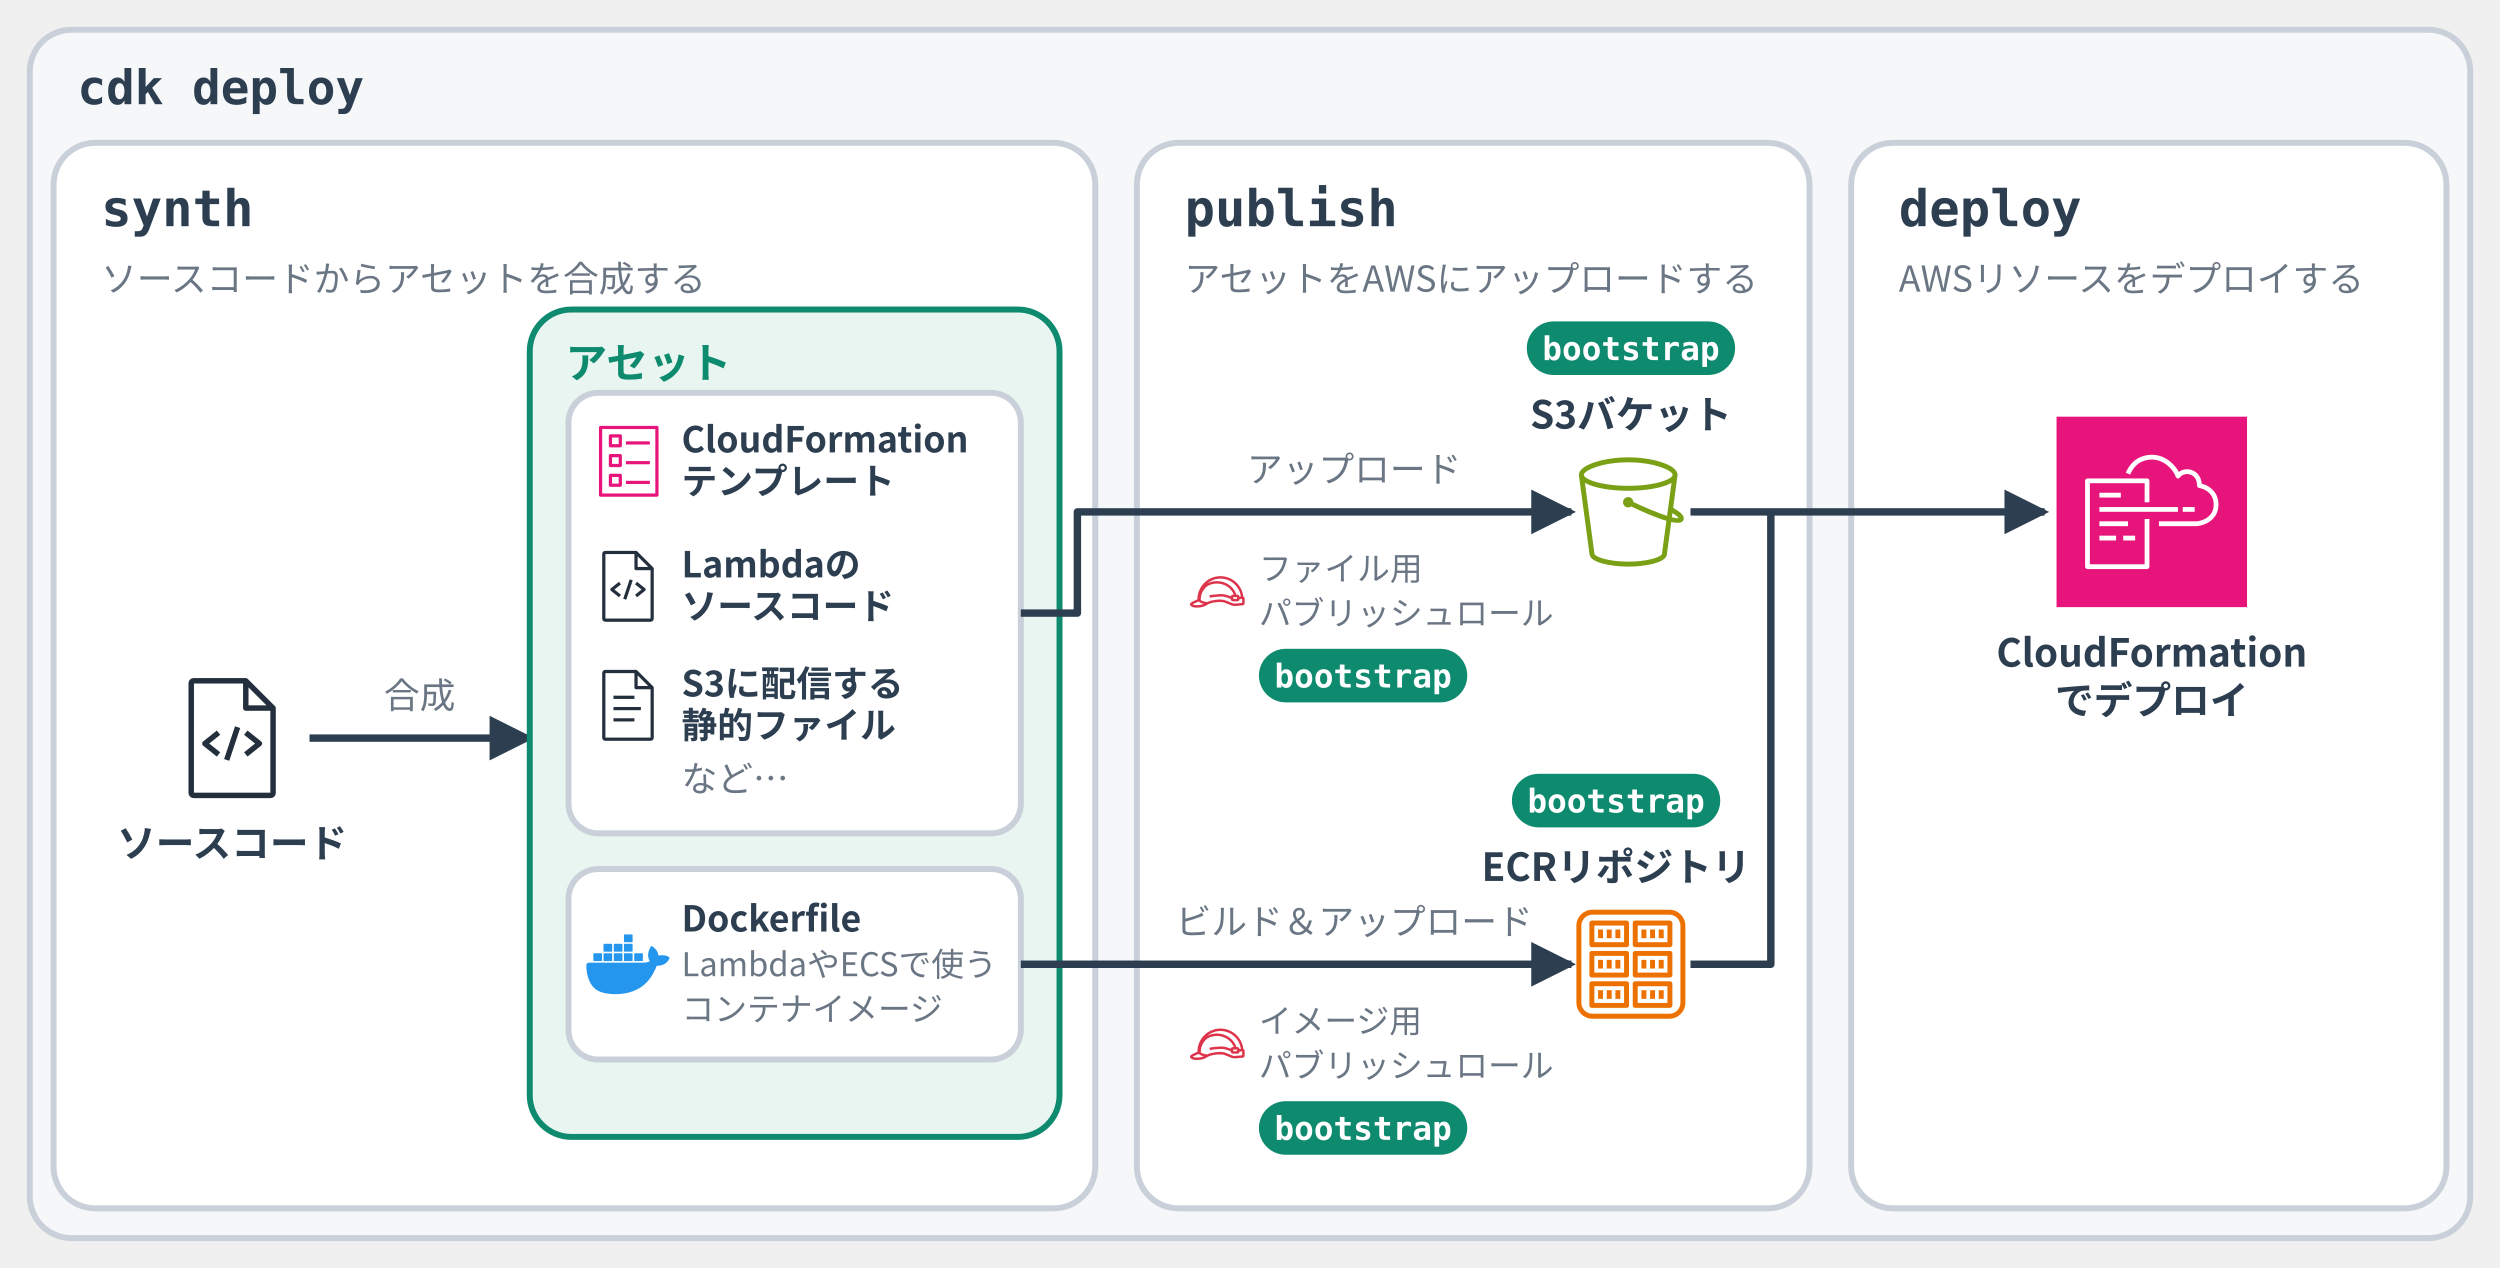
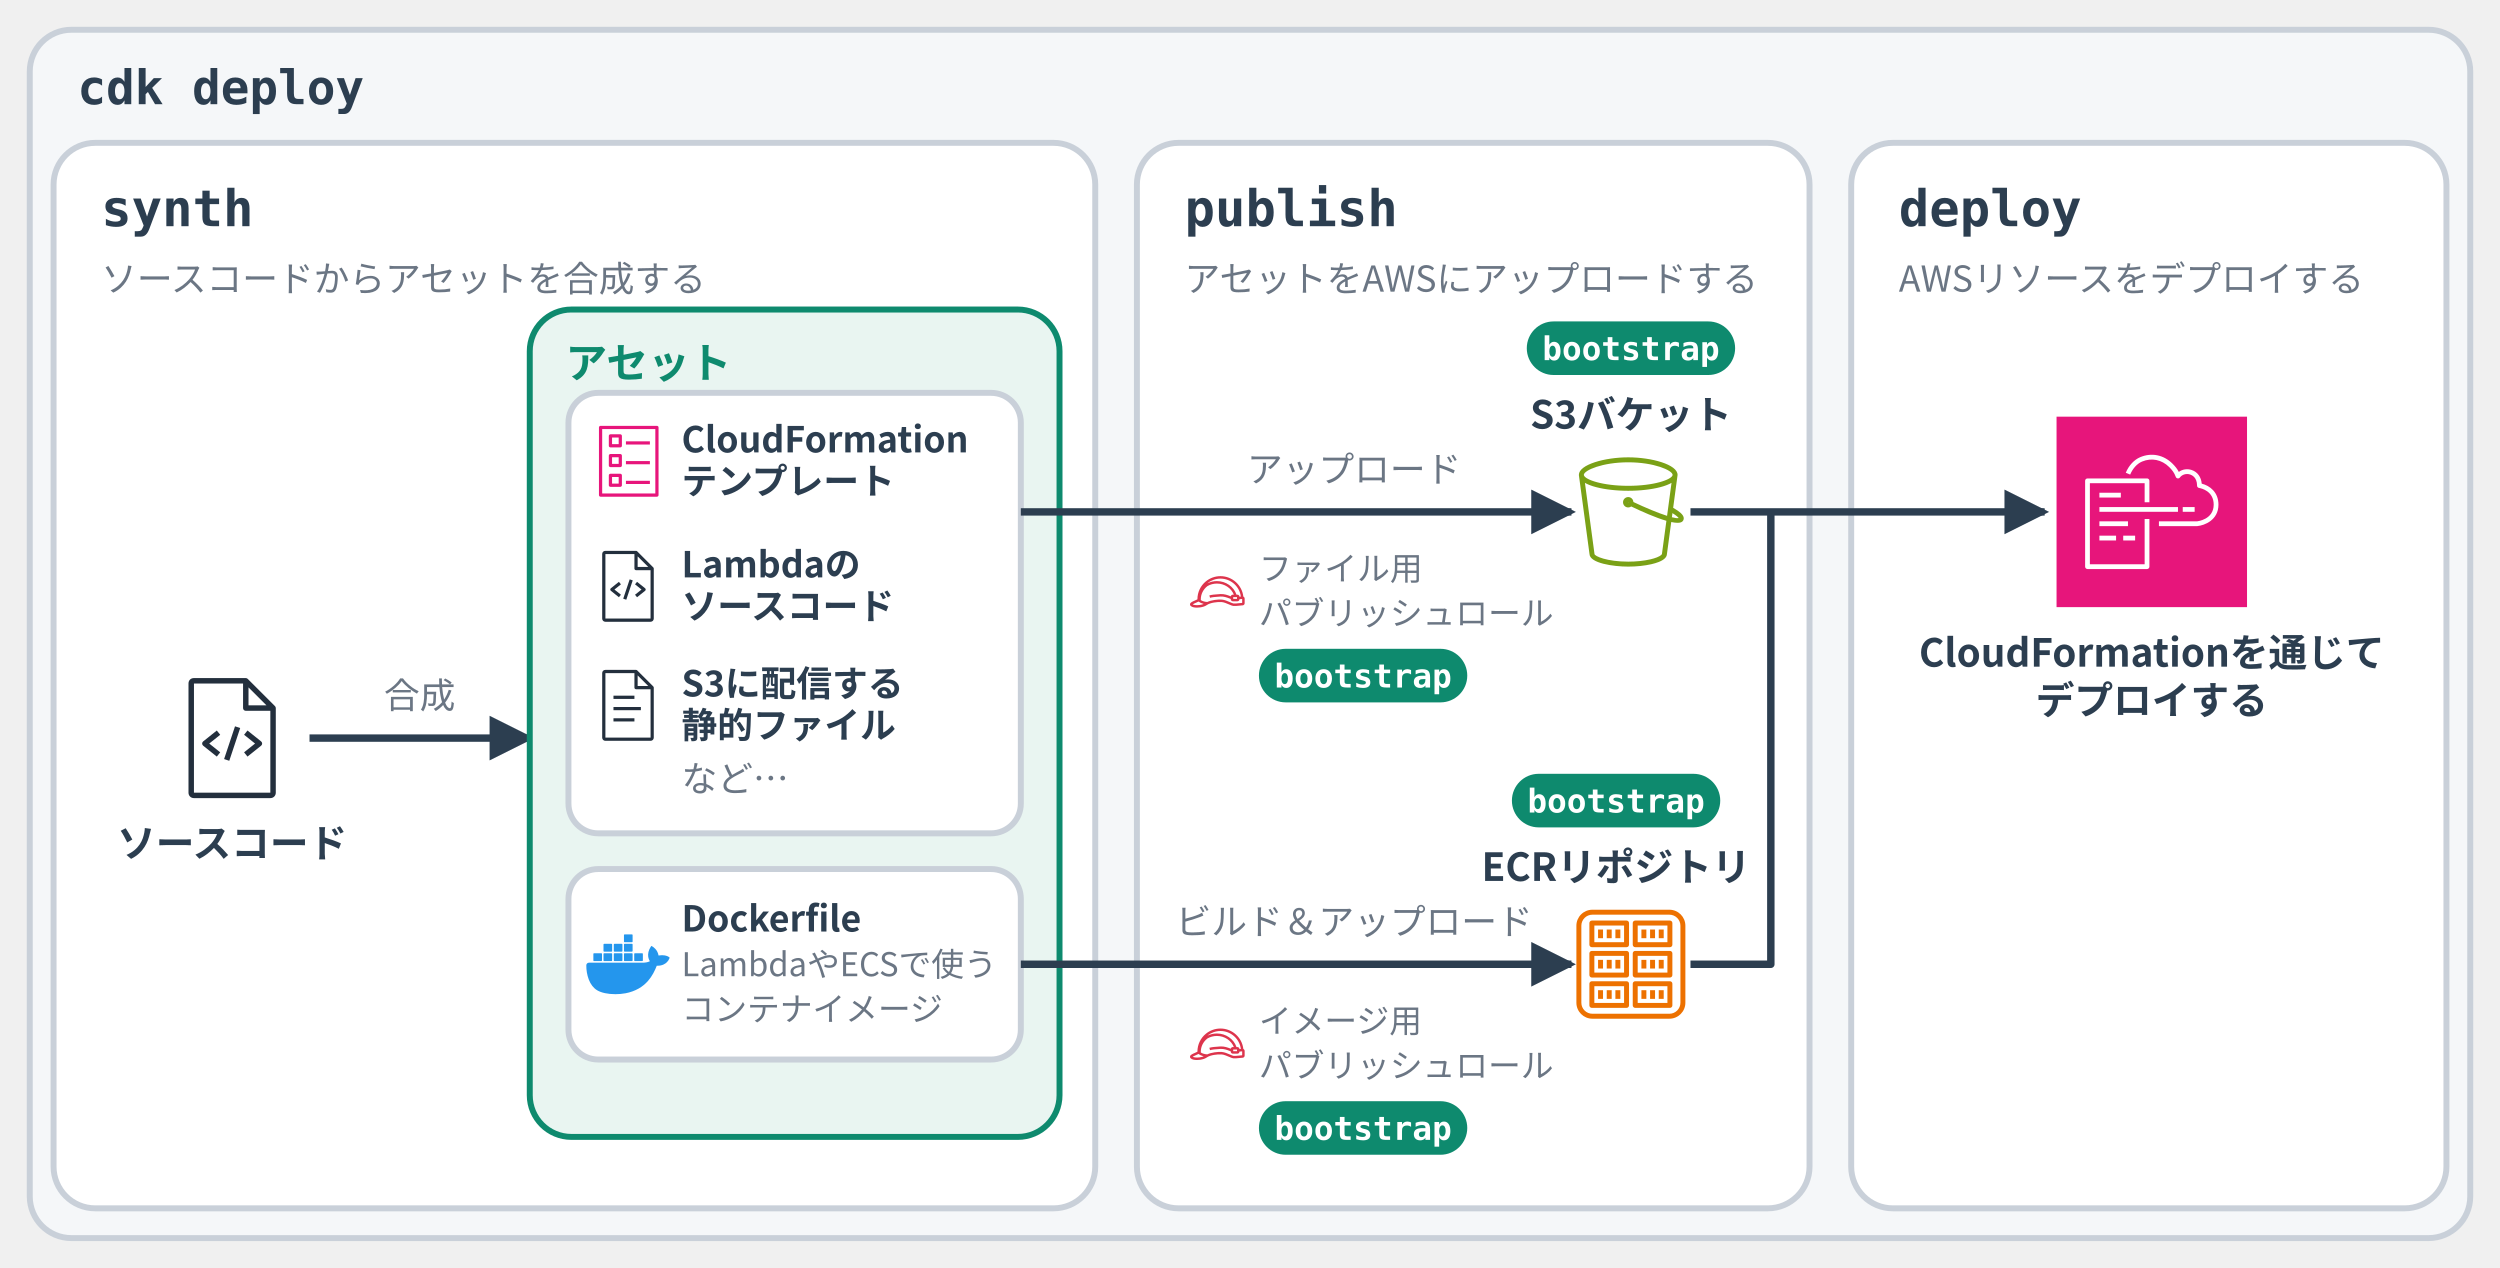
<svg xmlns="http://www.w3.org/2000/svg" viewBox="0 96 840 426" width="100%" font-family="'Noto Sans JP', 'Noto Sans CJK JP', 'Hiragino Sans', sans-serif">
  <defs>
    <marker id="mInk" viewBox="0 0 10 10" refX="9" refY="5" markerWidth="6" markerHeight="6" orient="auto">
      <path d="M0,0 L10,5 L0,10 z" fill="#2c3e50" />
    </marker>
    <marker id="mGreen" viewBox="0 0 10 10" refX="9" refY="5" markerWidth="6" markerHeight="6" orient="auto">
      <path d="M0,0 L10,5 L0,10 z" fill="#0E8A6E" />
    </marker>
  </defs>
  <g transform="translate(-157,88)">
    <rect x="167" y="18" width="820" height="406" rx="14" fill="#f5f7f9" stroke="#c9d0d9" stroke-width="2" />
    <text x="183" y="43" text-anchor="start" font-size="16" font-weight="700" font-family="'Fira Code', monospace" fill="#2c3e50">cdk deploy</text>
  </g>
  <g transform="translate(-157,88)">
    <rect x="175" y="56" width="350" height="358" rx="14" fill="#ffffff" stroke="#c9d0d9" stroke-width="2" />
    <text x="191" y="84" text-anchor="start" font-size="17" font-weight="700" font-family="'Fira Code', monospace" fill="#2c3e50">synth</text>
    <text x="191" y="106" text-anchor="start" font-size="12" fill="#6b7684">ソースコードからアセットを合成する</text>
  </g>
  <g transform="translate(-157,88)">
    <svg x="213.0" y="234" width="44" height="44" viewBox="0 0 48 48">
      <g id="i7-Icon-Resource/General-Resource/Res_Source-Code_48" stroke="none" stroke-width="1" fill="none" fill-rule="evenodd">
        <path d="M25.052,19.684 L26.948,20.317 L22.948,32.317 L21.052,31.684 L25.052,19.684 Z M34.625,25.22 C34.863,25.409 35,25.697 35,26 C35,26.304 34.863,26.592 34.625,26.781 L29.625,30.781 L28.375,29.22 L32.4,26 L28.375,22.781 L29.625,21.22 L34.625,25.22 Z M19.625,22.781 L15.601,26 L19.625,29.22 L18.375,30.781 L13.375,26.781 C13.138,26.592 13,26.304 13,26 C13,25.697 13.138,25.409 13.375,25.22 L18.375,21.22 L19.625,22.781 Z M10,44 L10.007,4 L28,4 L28,13 C28,13.552 28.448,14 29,14 L38,14 L38,44 L10,44 Z M30,5.414 L36.586,12 L30,12 L30,5.414 Z M39.707,12.293 L29.707,2.293 C29.52,2.105 29.266,2 29,2 L10,2 C8.823,2 8,2.822 8,4 L8,44 C8,45.14 8.86,46 10,46 L38,46 C39.141,46 40,45.14 40,44 L40,13 C40,12.734 39.895,12.48 39.707,12.293 L39.707,12.293 Z" id="i7-Fill-1" fill="#232F3D" />
      </g>
    </svg>
    <text x="235" y="296" text-anchor="middle" font-size="13" font-weight="700" fill="#2c3e50">ソースコード</text>
    <path d="M261,256 H335" fill="none" stroke="#2c3e50" stroke-width="2.5" stroke-linejoin="round" marker-end="url(#mInk)" />
    <text x="298" y="246" text-anchor="middle" font-size="12" fill="#6b7684">合成</text>
  </g>
  <g transform="translate(-157,88)">
    <rect x="335" y="112" width="178" height="278" rx="14" fill="#e9f5f1" stroke="#0E8A6E" stroke-width="2" />
    <text x="347" y="135" text-anchor="start" font-size="14" font-weight="700" fill="#0E8A6E">アセット</text>
    <rect x="348" y="140" width="152" height="148" rx="10" fill="#ffffff" stroke="#c9d0d9" stroke-width="2" />
    <svg x="355.0" y="150" width="26" height="26" viewBox="0 0 48 48">
      <g id="i8-Icon-Resource/Management-Governance/Res_AWS-CloudFormation_Template_48" stroke="none" stroke-width="1" fill="none" fill-rule="evenodd">
        <path d="M22.734,38.089 L37.593,38.089 L37.593,36.089 L22.734,36.089 L22.734,38.089 Z M22.734,25.852 L37.593,25.852 L37.593,23.852 L22.734,23.852 L22.734,25.852 Z M22.734,13.615 L37.593,13.615 L37.593,11.615 L22.734,11.615 L22.734,13.615 Z M14.118,37.838 L18.237,37.838 L18.237,33.719 L14.118,33.719 L14.118,37.838 Z M13.118,39.838 L19.238,39.838 C19.79,39.838 20.238,39.391 20.238,38.838 L20.238,32.719 C20.238,32.166 19.79,31.719 19.238,31.719 L13.118,31.719 C12.566,31.719 12.118,32.166 12.118,32.719 L12.118,38.838 C12.118,39.391 12.566,39.838 13.118,39.838 L13.118,39.838 Z M14.118,25.6 L18.237,25.6 L18.237,21.481 L14.118,21.481 L14.118,25.6 Z M13.118,27.601 L19.238,27.601 C19.79,27.601 20.238,27.153 20.238,26.601 L20.238,20.481 C20.238,19.929 19.79,19.481 19.238,19.481 L13.118,19.481 C12.566,19.481 12.118,19.929 12.118,20.481 L12.118,26.601 C12.118,27.153 12.566,27.601 13.118,27.601 L13.118,27.601 Z M14.118,13.363 L18.237,13.363 L18.237,9.244 L14.118,9.244 L14.118,13.363 Z M13.118,15.363 L19.238,15.363 C19.79,15.363 20.238,14.916 20.238,14.363 L20.238,8.244 C20.238,7.691 19.79,7.244 19.238,7.244 L13.118,7.244 C12.566,7.244 12.118,7.691 12.118,8.244 L12.118,14.363 C12.118,14.916 12.566,15.363 13.118,15.363 L13.118,15.363 Z M8,43.956 L40.963,43.956 L40.963,4 L8,4 L8,43.956 Z M41.963,2 L7,2 C6.448,2 6,2.447 6,3 L6,44.956 C6,45.509 6.448,45.956 7,45.956 L41.963,45.956 C42.516,45.956 42.963,45.509 42.963,44.956 L42.963,3 C42.963,2.447 42.516,2 41.963,2 L41.963,2 Z" id="i8-AWS-CloudFormation_template_Resource-Icon_light-bg" fill="#E7157B" />
      </g>
    </svg>
    <text x="386" y="160" text-anchor="start" font-size="12" font-weight="700" fill="#2c3e50">CloudFormation</text>
    <text x="386" y="174" text-anchor="start" font-size="12" font-weight="700" fill="#2c3e50">テンプレート</text>
    <svg x="355.0" y="192" width="26" height="26" viewBox="0 0 48 48">
      <g id="i9-Icon-Resource/General-Resource/Res_Source-Code_48" stroke="none" stroke-width="1" fill="none" fill-rule="evenodd">
        <path d="M25.052,19.684 L26.948,20.317 L22.948,32.317 L21.052,31.684 L25.052,19.684 Z M34.625,25.22 C34.863,25.409 35,25.697 35,26 C35,26.304 34.863,26.592 34.625,26.781 L29.625,30.781 L28.375,29.22 L32.4,26 L28.375,22.781 L29.625,21.22 L34.625,25.22 Z M19.625,22.781 L15.601,26 L19.625,29.22 L18.375,30.781 L13.375,26.781 C13.138,26.592 13,26.304 13,26 C13,25.697 13.138,25.409 13.375,25.22 L18.375,21.22 L19.625,22.781 Z M10,44 L10.007,4 L28,4 L28,13 C28,13.552 28.448,14 29,14 L38,14 L38,44 L10,44 Z M30,5.414 L36.586,12 L30,12 L30,5.414 Z M39.707,12.293 L29.707,2.293 C29.52,2.105 29.266,2 29,2 L10,2 C8.823,2 8,2.822 8,4 L8,44 C8,45.14 8.86,46 10,46 L38,46 C39.141,46 40,45.14 40,44 L40,13 C40,12.734 39.895,12.48 39.707,12.293 L39.707,12.293 Z" id="i9-Fill-1" fill="#232F3D" />
      </g>
    </svg>
    <text x="386" y="202" text-anchor="start" font-size="12" font-weight="700" fill="#2c3e50">Lambdaの</text>
    <text x="386" y="216" text-anchor="start" font-size="12" font-weight="700" fill="#2c3e50">ソースコード</text>
    <svg x="355.0" y="232" width="26" height="26" viewBox="0 0 48 48">
      <g id="i10-Icon-Resource/General-Resource/Res_Document_48" stroke="none" stroke-width="1" fill="none" fill-rule="evenodd">
        <path d="M15,20 L28,20 L28,18 L15,18 L15,20 Z M15,34 L28,34 L28,32 L15,32 L15,34 Z M15,27 L32,27 L32,25 L15,25 L15,27 Z M10,44 L10.007,4 L28,4 L28,13 C28,13.552 28.447,14 29,14 L38,14 L38.025,44 L10,44 Z M30,5.414 L36.586,12 L30,12 L30,5.414 Z M39.707,12.293 L29.707,2.293 C29.52,2.105 29.266,2 29,2 L10,2 C8.822,2 8,2.822 8,4 L8,44 C8,45.14 8.859,46 10,46 L38.025,46 C39.151,46 40,45.14 40,44 L40,13 C40,12.735 39.895,12.48 39.707,12.293 L39.707,12.293 Z" id="i10-Fill-1" fill="#232F3D" />
      </g>
    </svg>
    <text x="386" y="242" text-anchor="start" font-size="12" font-weight="700" fill="#2c3e50">S3に配信する</text>
    <text x="386" y="256" text-anchor="start" font-size="12" font-weight="700" fill="#2c3e50">静的ファイル</text>
    <text x="386" y="274" text-anchor="start" font-size="12" fill="#6b7684">など…</text>
    <rect x="348" y="300" width="152" height="64" rx="10" fill="#ffffff" stroke="#c9d0d9" stroke-width="2" />
    <svg x="354.0" y="318.0" width="28" height="28" viewBox="0 0 24 24">
      <path fill="#2496ED" d="M13.983 11.078h2.119a.186.186 0 00.186-.185V9.006a.186.186 0 00-.186-.186h-2.119a.185.185 0 00-.185.185v1.888c0 .102.083.185.185.185m-2.954-5.43h2.118a.186.186 0 00.186-.186V3.574a.186.186 0 00-.186-.185h-2.118a.185.185 0 00-.185.185v1.888c0 .102.082.185.185.185m0 2.716h2.118a.187.187 0 00.186-.186V6.29a.186.186 0 00-.186-.185h-2.118a.185.185 0 00-.185.185v1.887c0 .102.082.185.185.186m-2.93 0h2.12a.186.186 0 00.184-.186V6.29a.185.185 0 00-.185-.185H8.1a.185.185 0 00-.185.185v1.887c0 .102.083.185.185.186m-2.964 0h2.119a.186.186 0 00.185-.186V6.29a.185.185 0 00-.185-.185H5.136a.186.186 0 00-.186.185v1.887c0 .102.084.185.186.186m5.893 2.715h2.118a.186.186 0 00.186-.185V9.006a.186.186 0 00-.186-.186h-2.118a.185.185 0 00-.185.185v1.888c0 .102.082.185.185.185m-2.93 0h2.12a.185.185 0 00.184-.185V9.006a.185.185 0 00-.184-.186h-2.12a.185.185 0 00-.184.185v1.888c0 .102.083.185.185.185m-2.964 0h2.119a.185.185 0 00.185-.185V9.006a.185.185 0 00-.184-.186h-2.12a.186.186 0 00-.186.186v1.887c0 .102.084.185.186.185m-2.92 0h2.12a.185.185 0 00.184-.185V9.006a.185.185 0 00-.184-.186h-2.12a.185.185 0 00-.184.185v1.888c0 .102.082.185.185.185M23.763 9.89c-.065-.051-.672-.51-1.954-.51-.338.001-.676.03-1.01.087-.248-1.7-1.653-2.53-1.716-2.566l-.344-.199-.226.327c-.284.438-.49.922-.612 1.43-.23.97-.09 1.882.403 2.661-.595.332-1.55.413-1.744.42H.751a.751.751 0 00-.75.748 11.376 11.376 0 00.692 4.062c.545 1.428 1.355 2.48 2.41 3.124 1.18.723 3.1 1.137 5.275 1.137.983.003 1.963-.086 2.93-.266a12.248 12.248 0 003.823-1.389c.98-.567 1.86-1.288 2.61-2.136 1.252-1.418 1.998-2.997 2.553-4.4h.221c1.372 0 2.215-.549 2.68-1.009.309-.293.55-.65.707-1.046l.098-.288Z" />
    </svg>
    <text x="386" y="321.0" text-anchor="start" font-size="12" font-weight="700" fill="#2c3e50">Dockerfile</text>
    <text x="386" y="336.0" text-anchor="start" font-size="11" fill="#6b7684">LambdaやECSで使う</text>
    <text x="386" y="351.0" text-anchor="start" font-size="11" fill="#6b7684">コンテナイメージ</text>
  </g>
  <g transform="translate(-157,88)">
    <rect x="539" y="56" width="226" height="358" rx="14" fill="#ffffff" stroke="#c9d0d9" stroke-width="2" />
    <text x="555" y="84" text-anchor="start" font-size="17" font-weight="700" font-family="'Fira Code', monospace" fill="#2c3e50">publish</text>
    <text x="555" y="106" text-anchor="start" font-size="12" fill="#6b7684">アセットをAWSにアップロードする</text>
    <svg x="685.0" y="160" width="40" height="40" viewBox="0 0 48 48">
      <g id="i12-Icon-Resource/Storage/Res_Amazon-Simple-Storage-Service_Bucket_48" stroke="none" stroke-width="1" fill="none" fill-rule="evenodd">
        <path d="M40.504,26.16 L40.728,24.494 C42.512,25.581 43.063,26.209 43.223,26.474 C42.75,26.617 41.795,26.491 40.504,26.16 L40.504,26.16 Z M22.802,20.111 C22.802,20.058 22.845,20.015 22.898,20.015 C22.913,20.015 22.924,20.025 22.937,20.032 L22.864,20.179 C22.831,20.169 22.802,20.149 22.802,20.111 L22.802,20.111 Z M36.514,40.798 C36.508,40.843 36.505,40.887 36.505,40.931 C36.505,41.086 36.126,41.675 34.441,42.34 C33.69,42.637 32.803,42.903 31.803,43.133 C29.228,43.729 26.064,44.057 22.896,44.057 C14.43,44.057 9.289,41.887 9.289,40.931 C9.289,40.887 9.286,40.843 9.28,40.798 L5.441,12.285 C5.688,12.429 5.953,12.566 6.231,12.7 C6.31,12.738 6.396,12.774 6.478,12.812 C6.718,12.923 6.967,13.03 7.227,13.134 C7.339,13.178 7.452,13.222 7.567,13.265 C7.843,13.369 8.128,13.469 8.423,13.565 C8.51,13.594 8.593,13.624 8.681,13.651 C9.06,13.77 9.453,13.884 9.858,13.991 C9.971,14.021 10.088,14.05 10.203,14.078 C10.515,14.158 10.833,14.234 11.158,14.306 C11.299,14.338 11.439,14.369 11.581,14.398 C11.946,14.475 12.319,14.549 12.698,14.618 C12.78,14.633 12.859,14.649 12.942,14.664 C13.4,14.744 13.869,14.818 14.345,14.888 C14.479,14.907 14.615,14.924 14.751,14.942 C15.111,14.992 15.476,15.038 15.844,15.081 C15.994,15.098 16.145,15.116 16.297,15.133 C16.741,15.18 17.189,15.223 17.64,15.262 C17.693,15.266 17.747,15.272 17.802,15.276 C18.306,15.317 18.813,15.35 19.321,15.38 C19.466,15.388 19.611,15.394 19.757,15.401 C20.141,15.42 20.525,15.435 20.909,15.448 C21.06,15.453 21.209,15.458 21.359,15.462 C21.872,15.473 22.385,15.482 22.896,15.482 C23.406,15.482 23.919,15.473 24.432,15.462 C24.582,15.458 24.733,15.453 24.883,15.448 C25.268,15.435 25.651,15.42 26.034,15.401 C26.181,15.394 26.326,15.388 26.472,15.38 C26.981,15.35 27.487,15.317 27.99,15.276 C28.046,15.271 28.101,15.265 28.156,15.262 C28.607,15.223 29.052,15.18 29.494,15.133 C29.648,15.116 29.799,15.098 29.951,15.081 C30.317,15.038 30.681,14.992 31.04,14.943 C31.177,14.925 31.315,14.907 31.45,14.887 C31.925,14.818 32.393,14.744 32.852,14.664 C32.935,14.649 33.016,14.633 33.099,14.617 C33.477,14.549 33.848,14.475 34.213,14.398 C34.356,14.369 34.495,14.338 34.636,14.306 C34.961,14.233 35.279,14.157 35.592,14.078 C35.706,14.049 35.823,14.021 35.936,13.992 C36.342,13.884 36.735,13.77 37.114,13.651 C37.201,13.624 37.283,13.595 37.368,13.566 C37.665,13.47 37.952,13.369 38.23,13.264 C38.343,13.222 38.455,13.179 38.566,13.135 C38.828,13.03 39.079,12.922 39.322,12.81 C39.401,12.773 39.485,12.738 39.563,12.701 C39.841,12.567 40.107,12.429 40.354,12.285 L38.562,25.591 C34.925,24.424 29.817,22.307 24.982,20.008 C24.927,18.901 24.018,18.015 22.898,18.015 C21.742,18.015 20.802,18.956 20.802,20.111 C20.802,21.266 21.742,22.206 22.898,22.206 C23.352,22.206 23.77,22.057 24.113,21.81 C28.445,23.889 33.976,26.342 38.293,27.588 L36.514,40.798 Z M22.896,4 C33.315,4 40.656,7.228 40.792,9.021 L40.766,9.229 C40.748,9.291 40.709,9.354 40.676,9.418 C40.649,9.47 40.629,9.52 40.592,9.573 C40.548,9.635 40.483,9.698 40.426,9.761 C40.375,9.816 40.332,9.871 40.271,9.927 C40.203,9.988 40.116,10.051 40.035,10.113 C39.96,10.171 39.894,10.228 39.808,10.287 C39.717,10.347 39.608,10.409 39.506,10.471 C39.407,10.53 39.316,10.59 39.205,10.649 C39.095,10.709 38.966,10.767 38.845,10.827 C38.721,10.888 38.605,10.948 38.469,11.009 C38.34,11.066 38.193,11.123 38.055,11.18 C37.905,11.24 37.764,11.302 37.604,11.361 C37.456,11.417 37.29,11.471 37.133,11.525 C36.962,11.584 36.798,11.644 36.616,11.702 C36.447,11.756 36.261,11.806 36.082,11.859 C35.892,11.915 35.709,11.972 35.509,12.026 C35.317,12.078 35.11,12.126 34.91,12.176 C34.703,12.227 34.503,12.28 34.286,12.33 C34.07,12.379 33.838,12.424 33.612,12.471 C33.394,12.516 33.182,12.564 32.954,12.607 C32.714,12.653 32.457,12.694 32.207,12.737 C31.977,12.776 31.754,12.818 31.515,12.855 C31.255,12.895 30.979,12.931 30.709,12.968 C30.465,13.001 30.227,13.038 29.975,13.068 C29.682,13.104 29.373,13.134 29.07,13.165 C28.826,13.191 28.59,13.22 28.34,13.242 C28.004,13.273 27.652,13.296 27.306,13.32 C27.073,13.338 26.848,13.358 26.61,13.373 C26.231,13.395 25.834,13.409 25.441,13.426 C25.225,13.434 25.015,13.447 24.794,13.454 C24.175,13.472 23.542,13.482 22.896,13.482 C22.25,13.482 21.617,13.472 20.997,13.454 C20.775,13.447 20.563,13.433 20.343,13.425 C19.953,13.409 19.56,13.395 19.182,13.373 C18.932,13.357 18.694,13.336 18.449,13.318 C18.116,13.294 17.776,13.272 17.453,13.242 C17.202,13.22 16.966,13.19 16.721,13.165 C16.418,13.134 16.109,13.104 15.817,13.068 C15.567,13.038 15.33,13.002 15.087,12.968 C14.817,12.931 14.539,12.896 14.278,12.855 C14.03,12.817 13.798,12.773 13.559,12.732 C13.318,12.69 13.071,12.651 12.84,12.607 C12.608,12.563 12.393,12.515 12.169,12.469 C11.947,12.422 11.719,12.378 11.506,12.329 C11.29,12.28 11.091,12.227 10.884,12.176 C10.684,12.126 10.476,12.078 10.285,12.026 C10.082,11.972 9.897,11.914 9.704,11.857 C9.528,11.806 9.345,11.755 9.178,11.702 C8.993,11.643 8.827,11.583 8.654,11.522 C8.499,11.469 8.336,11.416 8.191,11.361 C8.029,11.302 7.888,11.239 7.738,11.179 C7.6,11.122 7.453,11.065 7.325,11.009 C7.191,10.948 7.074,10.888 6.95,10.827 C6.829,10.767 6.699,10.709 6.589,10.648 C6.479,10.589 6.387,10.529 6.287,10.469 C6.186,10.408 6.077,10.347 5.987,10.287 C5.9,10.227 5.832,10.169 5.756,10.11 C5.677,10.049 5.591,9.987 5.525,9.927 C5.462,9.87 5.418,9.813 5.366,9.758 C5.31,9.696 5.247,9.634 5.203,9.573 C5.165,9.519 5.146,9.467 5.118,9.413 C5.086,9.351 5.047,9.289 5.03,9.229 L5.002,9.02 C5.141,7.227 12.48,4 22.896,4 L22.896,4 Z M45.255,26.257 C45.042,25.107 43.717,23.889 41.018,22.347 L42.734,9.595 L42.734,9.591 L42.734,9.59 L42.785,9.2 C42.791,9.157 42.794,9.114 42.794,9.071 C42.794,4.904 32.308,2 22.896,2 C13.485,2 3,4.904 3,9.071 C3,9.115 3.003,9.159 3.009,9.203 L3.061,9.593 L3.061,9.595 L7.29,41.009 C7.421,44.685 16.903,46.057 22.896,46.057 C26.211,46.057 29.534,45.711 32.253,45.082 C33.348,44.83 34.331,44.533 35.175,44.2 C37.341,43.345 38.46,42.271 38.504,41.009 L40.245,28.08 C41.197,28.282 42.062,28.405 42.781,28.405 C43.75,28.405 44.475,28.2 44.867,27.732 C45.217,27.316 45.355,26.792 45.255,26.257 L45.255,26.257 Z" id="i12-AWS-Amazon-Simple-Storage_Bucket_Resource-Icon_light-bg" fill="#7AA116" />
      </g>
    </svg>
    <text x="705" y="152" text-anchor="middle" font-size="13" font-weight="700" fill="#2c3e50">S3バケット</text>
    <svg x="685.0" y="312" width="40" height="40" viewBox="0 0 48 48">
      <g id="i13-Icon-Resource/Containers/Res_Amazon-Elastic-Container-Registry_Registry_48" stroke="none" stroke-width="1" fill="none" fill-rule="evenodd">
        <path d="M35.207,37.954 L37.207,37.954 L37.207,34.459 L35.207,34.459 L35.207,37.954 Z M31.711,37.954 L33.711,37.954 L33.711,34.459 L31.711,34.459 L31.711,37.954 Z M28.216,37.954 L30.216,37.954 L30.216,34.459 L28.216,34.459 L28.216,37.954 Z M26.721,39.576 L38.702,39.576 L38.702,32.837 L26.721,32.837 L26.721,39.576 Z M39.702,30.837 L25.72,30.837 C25.168,30.837 24.72,31.284 24.72,31.837 L24.72,40.576 C24.72,41.129 25.168,41.576 25.72,41.576 L39.702,41.576 C40.255,41.576 40.702,41.129 40.702,40.576 L40.702,31.837 C40.702,31.284 40.255,30.837 39.702,30.837 L39.702,30.837 Z M35.207,25.721 L37.207,25.721 L37.207,22.225 L35.207,22.225 L35.207,25.721 Z M31.711,25.721 L33.711,25.721 L33.711,22.225 L31.711,22.225 L31.711,25.721 Z M28.216,25.721 L30.216,25.721 L30.216,22.225 L28.216,22.225 L28.216,25.721 Z M26.721,27.342 L38.702,27.342 L38.702,20.604 L26.721,20.604 L26.721,27.342 Z M39.702,18.604 L25.72,18.604 C25.168,18.604 24.72,19.051 24.72,19.604 L24.72,28.342 C24.72,28.895 25.168,29.342 25.72,29.342 L39.702,29.342 C40.255,29.342 40.702,28.895 40.702,28.342 L40.702,19.604 C40.702,19.051 40.255,18.604 39.702,18.604 L39.702,18.604 Z M35.207,13.486 L37.207,13.486 L37.207,9.991 L35.207,9.991 L35.207,13.486 Z M31.711,13.486 L33.711,13.486 L33.711,9.991 L31.711,9.991 L31.711,13.486 Z M28.216,13.486 L30.216,13.486 L30.216,9.991 L28.216,9.991 L28.216,13.486 Z M26.721,15.108 L38.702,15.108 L38.702,8.369 L26.721,8.369 L26.721,15.108 Z M39.702,6.369 L25.72,6.369 C25.168,6.369 24.72,6.817 24.72,7.369 L24.72,16.108 C24.72,16.661 25.168,17.108 25.72,17.108 L39.702,17.108 C40.255,17.108 40.702,16.661 40.702,16.108 L40.702,7.369 C40.702,6.817 40.255,6.369 39.702,6.369 L39.702,6.369 Z M17.729,37.954 L19.729,37.954 L19.729,34.459 L17.729,34.459 L17.729,37.954 Z M14.234,37.954 L16.234,37.954 L16.234,34.459 L14.234,34.459 L14.234,37.954 Z M10.738,37.954 L12.738,37.954 L12.738,34.459 L10.738,34.459 L10.738,37.954 Z M9.243,39.576 L21.224,39.576 L21.224,32.837 L9.243,32.837 L9.243,39.576 Z M22.224,30.837 L8.243,30.837 C7.69,30.837 7.243,31.284 7.243,31.837 L7.243,40.576 C7.243,41.129 7.69,41.576 8.243,41.576 L22.224,41.576 C22.777,41.576 23.224,41.129 23.224,40.576 L23.224,31.837 C23.224,31.284 22.777,30.837 22.224,30.837 L22.224,30.837 Z M17.729,25.721 L19.729,25.721 L19.729,22.225 L17.729,22.225 L17.729,25.721 Z M14.234,25.721 L16.234,25.721 L16.234,22.225 L14.234,22.225 L14.234,25.721 Z M10.738,25.721 L12.738,25.721 L12.738,22.225 L10.738,22.225 L10.738,25.721 Z M9.243,27.342 L21.224,27.342 L21.224,20.604 L9.243,20.604 L9.243,27.342 Z M22.224,18.604 L8.243,18.604 C7.69,18.604 7.243,19.051 7.243,19.604 L7.243,28.342 C7.243,28.895 7.69,29.342 8.243,29.342 L22.224,29.342 C22.777,29.342 23.224,28.895 23.224,28.342 L23.224,19.604 C23.224,19.051 22.777,18.604 22.224,18.604 L22.224,18.604 Z M17.729,13.486 L19.729,13.486 L19.729,9.991 L17.729,9.991 L17.729,13.486 Z M14.234,13.486 L16.234,13.486 L16.234,9.991 L14.234,9.991 L14.234,13.486 Z M10.738,13.486 L12.738,13.486 L12.738,9.991 L10.738,9.991 L10.738,13.486 Z M9.243,15.108 L21.224,15.108 L21.224,8.369 L9.243,8.369 L9.243,15.108 Z M22.224,6.369 L8.243,6.369 C7.69,6.369 7.243,6.817 7.243,7.369 L7.243,16.108 C7.243,16.661 7.69,17.108 8.243,17.108 L22.224,17.108 C22.777,17.108 23.224,16.661 23.224,16.108 L23.224,7.369 C23.224,6.817 22.777,6.369 22.224,6.369 L22.224,6.369 Z M43.945,39.497 C43.945,41.95 41.95,43.945 39.497,43.945 L8.448,43.945 C5.995,43.945 4,41.95 4,39.497 L4,8.448 C4,5.995 5.995,4 8.448,4 L39.497,4 C41.95,4 43.945,5.995 43.945,8.448 L43.945,39.497 Z M39.497,2 L8.448,2 C4.892,2 2,4.893 2,8.448 L2,39.497 C2,43.053 4.892,45.945 8.448,45.945 L39.497,45.945 C43.053,45.945 45.945,43.053 45.945,39.497 L45.945,8.448 C45.945,4.893 43.053,2 39.497,2 L39.497,2 Z" id="i13-Amazon-Elastic-Container-Registry-Registry_Resource-Icon_light-bg" fill="#ED7100" />
      </g>
    </svg>
    <text x="700" y="304" text-anchor="middle" font-size="13" font-weight="700" fill="#2c3e50">ECRリポジトリ</text>
    <rect x="670" y="116" width="70" height="18" rx="9" fill="#0E8A6E" />
    <text x="705" y="129" text-anchor="middle" font-size="11" font-weight="700" font-family="'Fira Code', monospace" fill="#ffffff">bootstrap</text>
    <rect x="665" y="268" width="70" height="18" rx="9" fill="#0E8A6E" />
    <text x="700" y="281" text-anchor="middle" font-size="11" font-weight="700" font-family="'Fira Code', monospace" fill="#ffffff">bootstrap</text>
  </g>
  <g transform="translate(-157,88)">
-     <path d="M500,214.0 H519 V180 H685" fill="none" stroke="#2c3e50" stroke-width="2.5" stroke-linejoin="round" marker-end="url(#mInk)" />
+     <path d="M500,180 H685" fill="none" stroke="#2c3e50" stroke-width="2.5" stroke-linejoin="round" marker-end="url(#mInk)" />
    <text x="612" y="170" text-anchor="middle" font-size="12" fill="#6b7684">アップロード</text>
    <svg x="556.0" y="197.0" width="20" height="20" viewBox="0 0 48 48">
      <g id="i14-Icon-Resource/Security-Identity-and-Compliance/Res_AWS-Identity-Access-Management_Role_48" stroke="none" stroke-width="1" fill="none" fill-rule="evenodd">
        <path d="M44.083,32.581 C43.927,32.592 43.77,32.604 43.621,32.619 C43.099,32.662 42.553,32.714 42.001,32.772 L41.833,32.79 C40.068,32.972 38.07,33.177 37.119,33.047 C36.525,32.962 35.431,32.487 34.271,31.984 C32.305,31.132 29.857,30.07 27.644,29.9 C24.598,29.666 19.335,30.24 15.941,31.831 C13.979,31.743 12.159,31.215 10.745,30.343 C10.739,30.071 10.733,29.799 10.733,29.694 C10.733,25.558 12.671,21.679 16.053,19.044 C18.35,17.701 20.997,16.992 23.713,16.992 C29.834,16.992 35.266,20.609 37.385,25.934 L36.572,25.934 C35.758,25.934 35.076,26.51 34.909,27.274 C34.771,27.222 34.645,27.175 34.497,27.118 C32.468,26.335 29.684,25.264 26.466,25.455 C21.761,25.731 19.446,26.015 17.623,26.535 L18.172,28.459 C19.84,27.982 22.04,27.719 26.583,27.451 C29.367,27.293 31.92,28.269 33.777,28.984 C34.172,29.137 34.529,29.27 34.868,29.391 L34.868,29.596 C34.868,30.535 35.633,31.3 36.572,31.3 L40.219,31.3 C41.156,31.3 41.92,30.538 41.923,29.602 L42.277,29.57 C42.87,29.517 43.415,29.464 43.872,29.419 L44.083,29.398 L44.083,32.581 Z M9.799,34.249 C7.149,34.612 5.057,34.288 4.191,33.753 C4.716,33.382 5.901,32.863 6.735,32.499 C7.457,32.184 8.188,31.851 8.895,31.495 C10.049,32.374 11.478,33.033 13.06,33.426 C12.145,33.794 11.012,34.084 9.799,34.249 L9.799,34.249 Z M36.868,29.3 L39.923,29.3 L39.923,27.934 L36.868,27.934 L36.868,29.3 Z M26.586,13 C34.954,13 41.982,19.295 43.017,27.492 C42.729,27.52 42.425,27.549 42.104,27.578 L41.919,27.594 C41.895,26.676 41.144,25.934 40.219,25.934 L39.508,25.934 C37.307,19.457 30.932,14.992 23.713,14.992 C21.039,14.992 18.423,15.604 16.072,16.767 C16.089,16.753 16.103,16.738 16.118,16.725 C19.059,14.323 22.776,13 26.586,13 L26.586,13 Z M45.527,27.794 C45.382,27.663 45.211,27.568 45.029,27.496 C43.983,18.185 36.05,11 26.586,11 C22.317,11 18.15,12.483 14.854,15.175 C10.501,18.719 8.005,23.97 8.005,29.581 C8.005,29.622 8.008,29.663 8.008,29.704 C7.341,30.039 6.636,30.359 5.935,30.666 C3.799,31.6 2.256,32.274 2.026,33.492 C1.968,33.801 1.958,34.406 2.546,34.994 C3.583,36.031 5.573,36.403 7.595,36.403 C8.437,36.403 9.283,36.339 10.069,36.231 C11.408,36.049 13.908,35.558 15.605,34.316 C18.283,32.375 24.338,31.649 27.491,31.894 C29.37,32.039 31.646,33.026 33.476,33.819 C34.872,34.426 35.976,34.904 36.842,35.027 C38.033,35.19 39.978,34.99 42.037,34.779 L42.21,34.762 C42.748,34.704 43.278,34.654 43.802,34.611 C44.017,34.59 44.23,34.575 44.514,34.555 C45.394,34.493 46.083,33.755 46.083,32.875 L46.083,29.046 C46.083,28.568 45.881,28.112 45.527,27.794 L45.527,27.794 Z" id="i14-AWS-Identity-and-Access-Management_Role_Resource-Icon_light-bg" fill="#DD344C" />
      </g>
    </svg>
    <text x="580" y="203" text-anchor="start" font-size="11" fill="#6b7684">ファイル用</text>
    <text x="580" y="218" text-anchor="start" font-size="11" fill="#6b7684">パブリッシュロール</text>
    <rect x="580" y="226" width="70" height="18" rx="9" fill="#0E8A6E" />
    <text x="615" y="239" text-anchor="middle" font-size="11" font-weight="700" font-family="'Fira Code', monospace" fill="#ffffff">bootstrap</text>
    <path d="M500,332 H685" fill="none" stroke="#2c3e50" stroke-width="2.5" stroke-linejoin="round" marker-end="url(#mInk)" />
    <text x="612" y="322" text-anchor="middle" font-size="12" fill="#6b7684">ビルド＆アップロード</text>
    <svg x="556.0" y="349.0" width="20" height="20" viewBox="0 0 48 48">
      <g id="i15-Icon-Resource/Security-Identity-and-Compliance/Res_AWS-Identity-Access-Management_Role_48" stroke="none" stroke-width="1" fill="none" fill-rule="evenodd">
        <path d="M44.083,32.581 C43.927,32.592 43.77,32.604 43.621,32.619 C43.099,32.662 42.553,32.714 42.001,32.772 L41.833,32.79 C40.068,32.972 38.07,33.177 37.119,33.047 C36.525,32.962 35.431,32.487 34.271,31.984 C32.305,31.132 29.857,30.07 27.644,29.9 C24.598,29.666 19.335,30.24 15.941,31.831 C13.979,31.743 12.159,31.215 10.745,30.343 C10.739,30.071 10.733,29.799 10.733,29.694 C10.733,25.558 12.671,21.679 16.053,19.044 C18.35,17.701 20.997,16.992 23.713,16.992 C29.834,16.992 35.266,20.609 37.385,25.934 L36.572,25.934 C35.758,25.934 35.076,26.51 34.909,27.274 C34.771,27.222 34.645,27.175 34.497,27.118 C32.468,26.335 29.684,25.264 26.466,25.455 C21.761,25.731 19.446,26.015 17.623,26.535 L18.172,28.459 C19.84,27.982 22.04,27.719 26.583,27.451 C29.367,27.293 31.92,28.269 33.777,28.984 C34.172,29.137 34.529,29.27 34.868,29.391 L34.868,29.596 C34.868,30.535 35.633,31.3 36.572,31.3 L40.219,31.3 C41.156,31.3 41.92,30.538 41.923,29.602 L42.277,29.57 C42.87,29.517 43.415,29.464 43.872,29.419 L44.083,29.398 L44.083,32.581 Z M9.799,34.249 C7.149,34.612 5.057,34.288 4.191,33.753 C4.716,33.382 5.901,32.863 6.735,32.499 C7.457,32.184 8.188,31.851 8.895,31.495 C10.049,32.374 11.478,33.033 13.06,33.426 C12.145,33.794 11.012,34.084 9.799,34.249 L9.799,34.249 Z M36.868,29.3 L39.923,29.3 L39.923,27.934 L36.868,27.934 L36.868,29.3 Z M26.586,13 C34.954,13 41.982,19.295 43.017,27.492 C42.729,27.52 42.425,27.549 42.104,27.578 L41.919,27.594 C41.895,26.676 41.144,25.934 40.219,25.934 L39.508,25.934 C37.307,19.457 30.932,14.992 23.713,14.992 C21.039,14.992 18.423,15.604 16.072,16.767 C16.089,16.753 16.103,16.738 16.118,16.725 C19.059,14.323 22.776,13 26.586,13 L26.586,13 Z M45.527,27.794 C45.382,27.663 45.211,27.568 45.029,27.496 C43.983,18.185 36.05,11 26.586,11 C22.317,11 18.15,12.483 14.854,15.175 C10.501,18.719 8.005,23.97 8.005,29.581 C8.005,29.622 8.008,29.663 8.008,29.704 C7.341,30.039 6.636,30.359 5.935,30.666 C3.799,31.6 2.256,32.274 2.026,33.492 C1.968,33.801 1.958,34.406 2.546,34.994 C3.583,36.031 5.573,36.403 7.595,36.403 C8.437,36.403 9.283,36.339 10.069,36.231 C11.408,36.049 13.908,35.558 15.605,34.316 C18.283,32.375 24.338,31.649 27.491,31.894 C29.37,32.039 31.646,33.026 33.476,33.819 C34.872,34.426 35.976,34.904 36.842,35.027 C38.033,35.19 39.978,34.99 42.037,34.779 L42.21,34.762 C42.748,34.704 43.278,34.654 43.802,34.611 C44.017,34.59 44.23,34.575 44.514,34.555 C45.394,34.493 46.083,33.755 46.083,32.875 L46.083,29.046 C46.083,28.568 45.881,28.112 45.527,27.794 L45.527,27.794 Z" id="i15-AWS-Identity-and-Access-Management_Role_Resource-Icon_light-bg" fill="#DD344C" />
      </g>
    </svg>
    <text x="580" y="355" text-anchor="start" font-size="11" fill="#6b7684">イメージ用</text>
    <text x="580" y="370" text-anchor="start" font-size="11" fill="#6b7684">パブリッシュロール</text>
    <rect x="580" y="378" width="70" height="18" rx="9" fill="#0E8A6E" />
    <text x="615" y="391" text-anchor="middle" font-size="11" font-weight="700" font-family="'Fira Code', monospace" fill="#ffffff">bootstrap</text>
  </g>
  <g transform="translate(-157,88)">
    <rect x="779" y="56" width="200" height="358" rx="14" fill="#ffffff" stroke="#c9d0d9" stroke-width="2" />
    <text x="795" y="84" text-anchor="start" font-size="17" font-weight="700" font-family="'Fira Code', monospace" fill="#2c3e50">deploy</text>
    <text x="795" y="106" text-anchor="start" font-size="12" fill="#6b7684">AWSリソースをデプロイする</text>
    <svg x="848.0" y="148" width="64" height="64" viewBox="0 0 80 80">
      <g id="i16-Icon-Architecture/64/Arch_AWS-CloudFormation_64" stroke="none" stroke-width="1" fill="none" fill-rule="evenodd">
        <g id="i16-Icon-Architecture-BG/64/Management-Governance" fill="#E7157B">
          <rect id="i16-Rectangle" x="0" y="0" width="80" height="80" />
        </g>
        <path d="M53,39.963 L58,39.963 L58,37.96 L53,37.96 L53,39.963 Z M28,51.982 L33,51.982 L33,49.979 L28,49.979 L28,51.982 Z M18,51.982 L25,51.982 L25,49.979 L18,49.979 L18,51.982 Z M18,45.972 L30,45.972 L30,43.969 L18,43.969 L18,45.972 Z M18,33.954 L27,33.954 L27,31.951 L18,31.951 L18,33.954 Z M18,39.963 L51,39.963 L51,37.96 L18,37.96 L18,39.963 Z M37,61.997 L14,61.997 L14,27.945 L37,27.945 L37,35.957 L39,35.957 L39,26.943 C39,26.39 38.552,25.942 38,25.942 L13,25.942 C12.447,25.942 12,26.39 12,26.943 L12,62.998 C12,63.551 12.447,64 13,64 L38,64 C38.552,64 39,63.551 39,62.998 L39,42.968 L37,42.968 L37,61.997 Z M68,36.959 C68,43.431 62.173,45.682 59.092,45.968 L43,45.972 L43,43.969 L59,43.969 C59.195,43.946 66,43.212 66,36.959 C66,31.264 60.863,30.108 59.834,29.934 C59.321,29.847 58.96,29.382 59.004,28.863 C59.005,28.844 59.007,28.826 59.009,28.808 C58.954,25.59 56.981,24.585 56.126,24.3 C54.53,23.769 52.751,24.277 51.81,25.539 C51.591,25.836 51.229,25.987 50.861,25.931 C50.497,25.876 50.192,25.625 50.068,25.277 C49.447,23.536 48.546,22.408 47.293,21.153 C44.159,18.039 39.905,17.178 35.925,18.853 C33.837,19.733 32.012,21.728 30.922,24.327 L29.078,23.55 C30.37,20.474 32.584,18.089 35.15,17.007 C39.905,15.005 44.971,16.026 48.704,19.734 C49.774,20.807 50.66,21.851 51.35,23.204 C52.843,22.098 54.857,21.767 56.757,22.399 C59.189,23.209 60.727,25.321 60.975,28.129 C64.381,28.988 68,31.712 68,36.959 L68,36.959 Z" id="i16-AWS-CloudFormation_Icon_64_Squid" fill="#FFFFFF" />
      </g>
    </svg>
-     <text x="880" y="232" text-anchor="middle" font-size="13" font-weight="700" fill="#2c3e50">CloudFormation</text>
-     <text x="880" y="248" text-anchor="middle" font-size="13" font-weight="700" fill="#2c3e50">でデプロイ</text>
+     <text x="880" y="232" text-anchor="middle" font-size="13" font-weight="700" fill="#2c3e50">CloudFormationを通じて</text>
+     <text x="880" y="248" text-anchor="middle" font-size="13" font-weight="700" fill="#2c3e50">デプロイする</text>
  </g>
  <g transform="translate(-157,88)">
    <path d="M725,332 H752 V180" fill="none" stroke="#2c3e50" stroke-width="2.5" stroke-linejoin="round" />
    <path d="M725,180 H844" fill="none" stroke="#2c3e50" stroke-width="2.5" stroke-linejoin="round" marker-end="url(#mInk)" />
  </g>
</svg>
